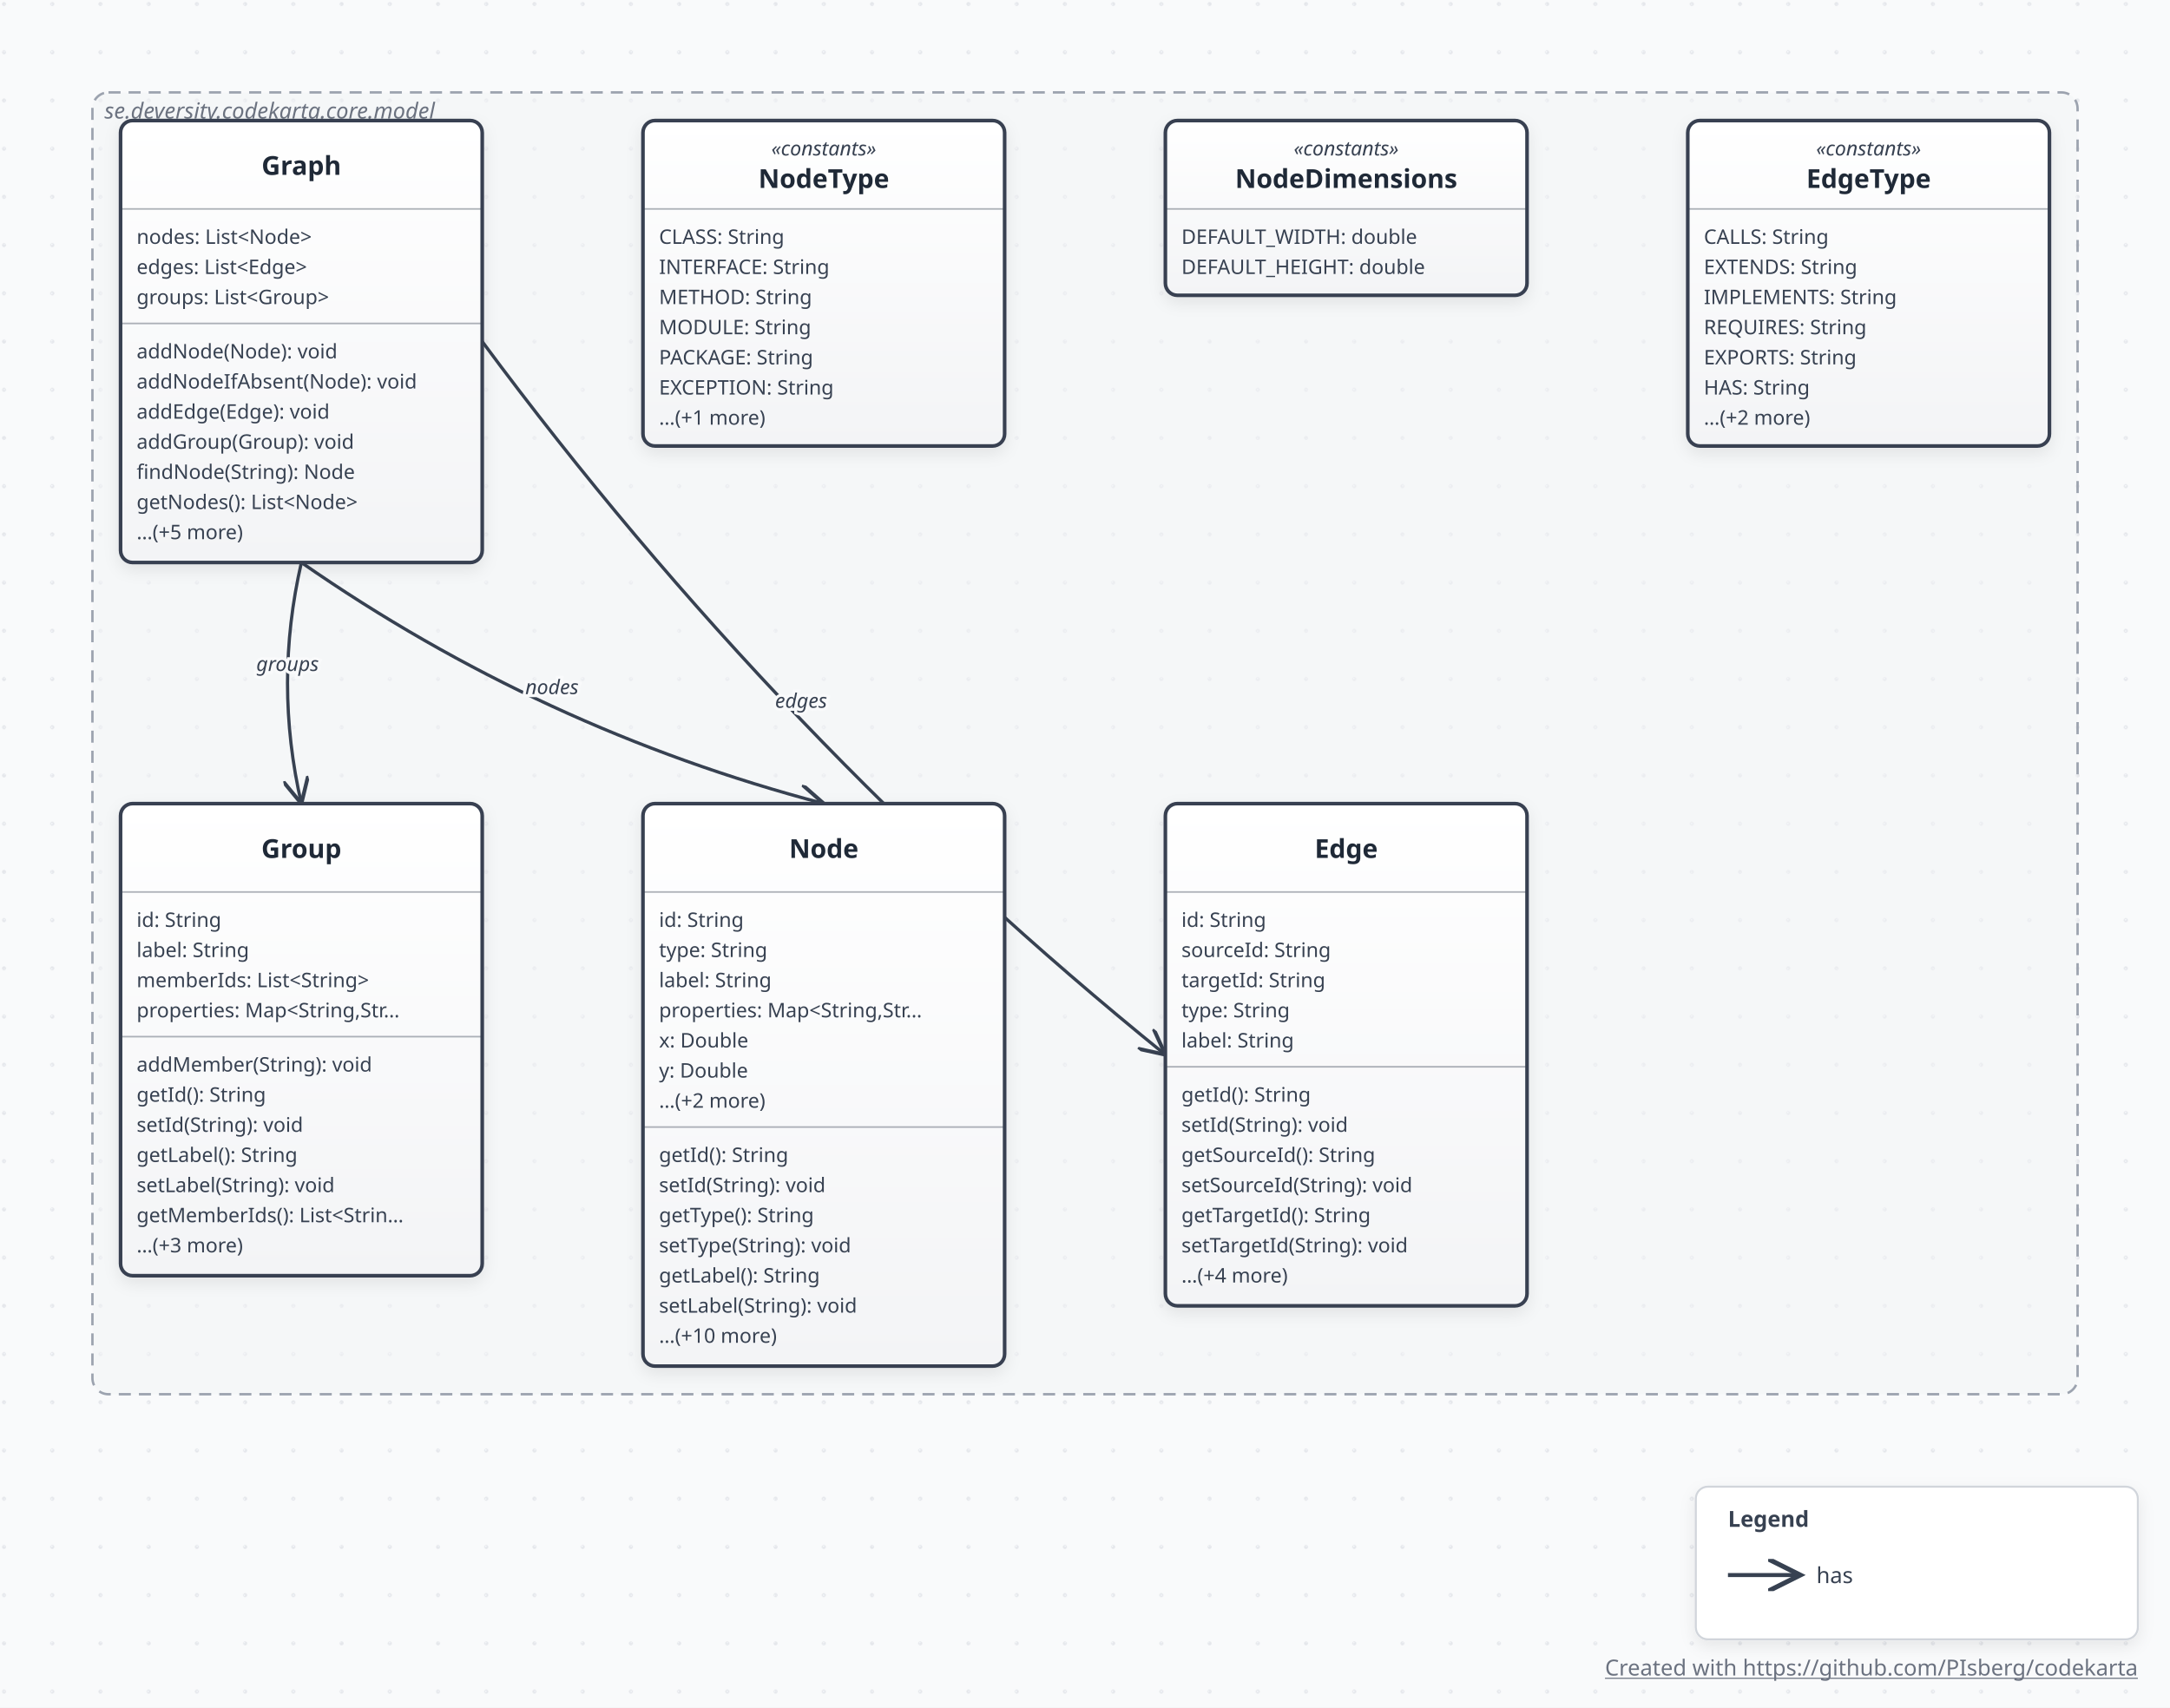
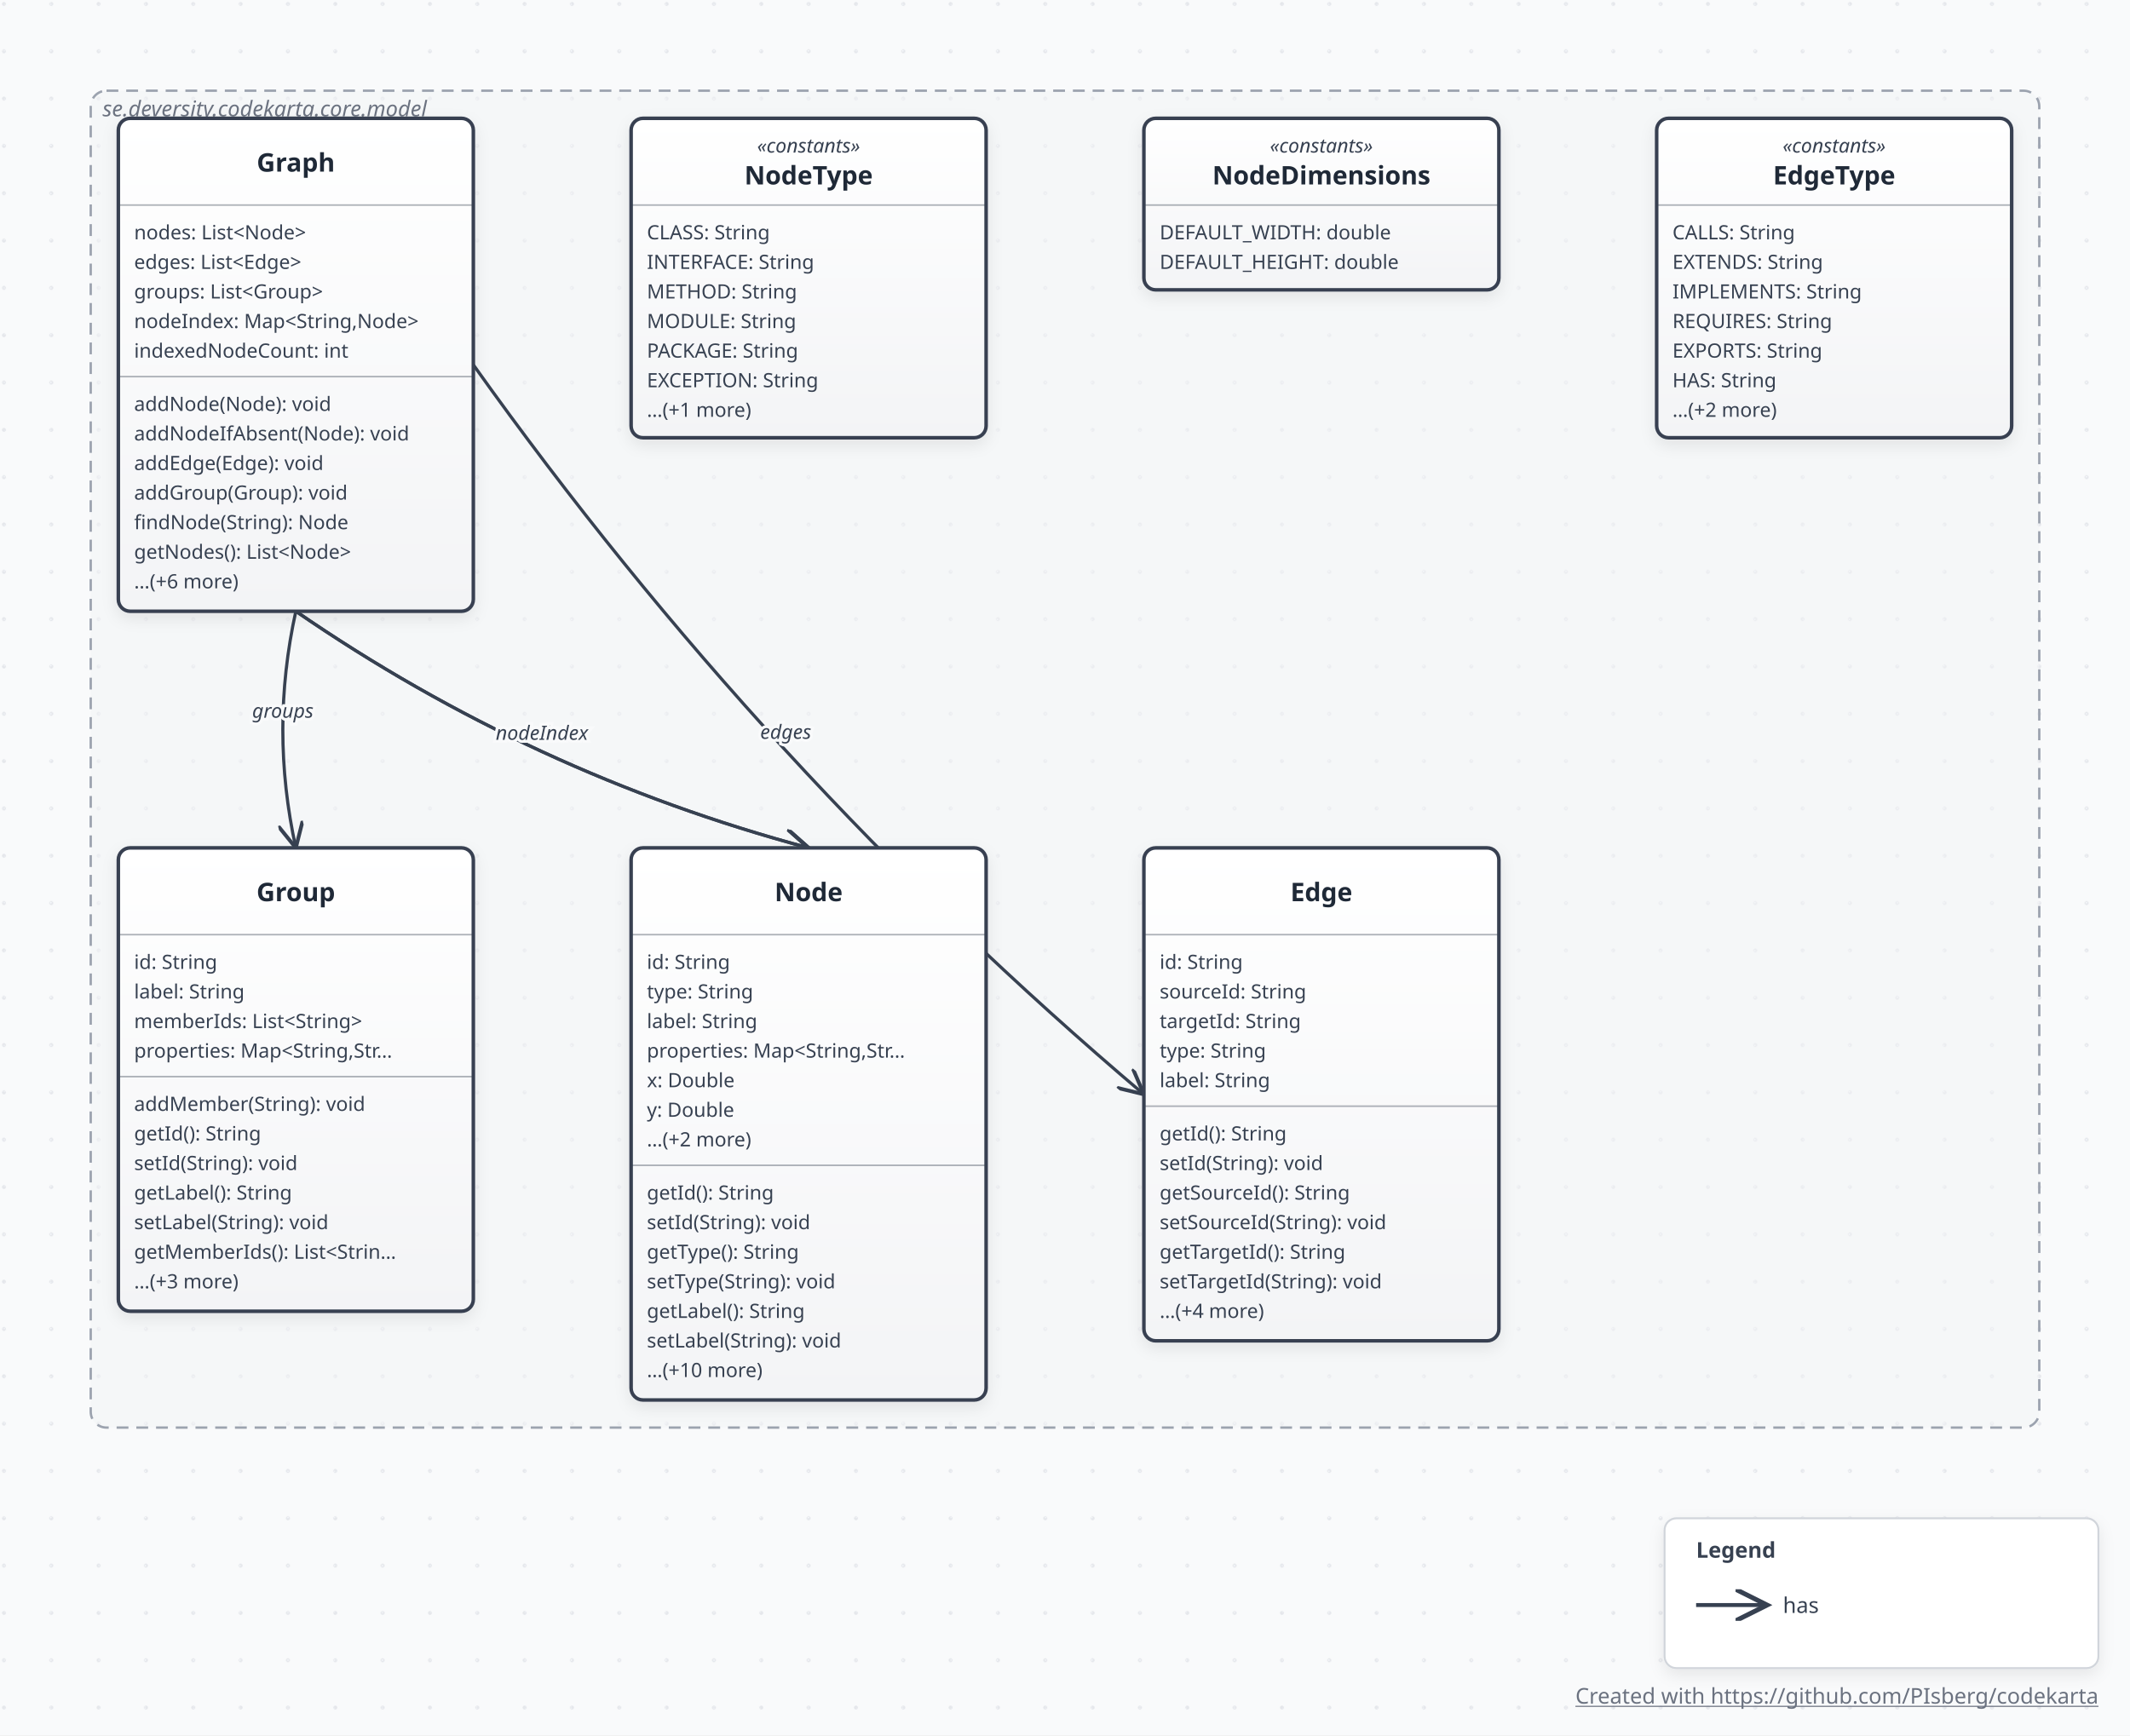
- <svg xmlns="http://www.w3.org/2000/svg" width="1080" height="850" viewBox="0 0 1080 850">
+ <svg xmlns="http://www.w3.org/2000/svg" width="1080" height="880" viewBox="0 0 1080 880">
  <defs>
    <style>
svg { font-family: 'Outfit', 'Inter', -apple-system, BlinkMacSystemFont, 'Segoe UI', sans-serif; }
text { font-family: 'Outfit', 'Inter', -apple-system, BlinkMacSystemFont, 'Segoe UI', sans-serif !important; }
.node-rect { transition: filter 0.2s ease, stroke-width 0.2s ease, stroke 0.2s ease; }
.node-rect:hover { stroke-width: 2.2 !important; filter: drop-shadow(0 8px 16px rgba(15, 23, 42, 0.12)) !important; }
.edge-line { stroke-linecap: round; stroke-linejoin: round; transition: stroke-width 0.2s ease; }
.edge-line:hover { stroke-width: 2.5 !important; }
.edge-label { paint-order: stroke; stroke: #f9fafb; stroke-width: 3; font-weight: 500; }
.diagram-attribution { fill: #9ca3af; text-decoration: none; transition: fill 0.2s ease; }
.diagram-attribution:hover { fill: #4b5563; text-decoration: underline; }
.group-rect { transition: stroke-width 0.2s ease; }
.node-label { pointer-events: none; }
</style>
    <filter id="nodeShadow" x="-20%" y="-20%" width="140%" height="140%">
      <feDropShadow dx="0" dy="3" stdDeviation="4" flood-color="#0f172a" flood-opacity="0.08" />
    </filter>
    <linearGradient id="grad-CLASS" x1="0%" y1="0%" x2="0%" y2="100%">
      <stop offset="0%" stop-color="#ffffff" />
      <stop offset="100%" stop-color="#f3f4f6" />
    </linearGradient>
    <linearGradient id="grad-INTERFACE" x1="0%" y1="0%" x2="0%" y2="100%">
      <stop offset="0%" stop-color="#eff6ff" />
      <stop offset="100%" stop-color="#dbeafe" />
    </linearGradient>
    <linearGradient id="grad-MODULE" x1="0%" y1="0%" x2="0%" y2="100%">
      <stop offset="0%" stop-color="#faf5ff" />
      <stop offset="100%" stop-color="#ede9fe" />
    </linearGradient>
    <linearGradient id="grad-METHOD" x1="0%" y1="0%" x2="0%" y2="100%">
      <stop offset="0%" stop-color="#fffbeb" />
      <stop offset="100%" stop-color="#fef3c7" />
    </linearGradient>
    <linearGradient id="grad-PACKAGE" x1="0%" y1="0%" x2="0%" y2="100%">
      <stop offset="0%" stop-color="#ecfdf5" />
      <stop offset="100%" stop-color="#d1fae5" />
    </linearGradient>
    <linearGradient id="grad-EXCEPTION" x1="0%" y1="0%" x2="0%" y2="100%">
      <stop offset="0%" stop-color="#fef2f2" />
      <stop offset="100%" stop-color="#fee2e2" />
    </linearGradient>
    <linearGradient id="grad-STATE" x1="0%" y1="0%" x2="0%" y2="100%">
      <stop offset="0%" stop-color="#f0f9ff" />
      <stop offset="100%" stop-color="#e0f2fe" />
    </linearGradient>
    <pattern id="dotGrid" width="24" height="24" patternUnits="userSpaceOnUse">
      <circle cx="2" cy="2" r="1" fill="#e5e7eb" />
    </pattern>
    <marker id="marker-open-374151" markerWidth="10" markerHeight="8" refX="8" refY="4" orient="auto">
      <path d="M0,0 L8,4 L0,8" fill="none" stroke="#374151" stroke-width="1.2" />
    </marker>
  </defs>
-   <rect width="1080" height="850" fill="#f9fafb" />
-   <rect width="1080" height="850" fill="url(#dotGrid)" />
-   <rect class="group-rect" x="46.0" y="46.0" width="988.0" height="648.0" rx="8" fill="#f3f4f6" fill-opacity="0.5" stroke="#9ca3af" stroke-dasharray="6,4" stroke-width="1.2" />
+   <rect width="1080" height="880" fill="#f9fafb" />
+   <rect width="1080" height="880" fill="url(#dotGrid)" />
+   <rect class="group-rect" x="46.0" y="46.0" width="988.0" height="678.0" rx="8" fill="#f3f4f6" fill-opacity="0.5" stroke="#9ca3af" stroke-dasharray="6,4" stroke-width="1.2" />
  <text x="52.0" y="59.0" font-family="sans-serif" font-size="11" fill="#6b7280" font-style="italic">se.deversity.codekarta.core.model</text>
-   <path class="edge-line" data-source="Graph" data-target="Node" data-type="HAS" d="M150.0 280.0 Q269.4 363.0 410.0 400.0" fill="none" stroke="#374151" stroke-width="1.6" marker-end="url(#marker-open-374151)" />
-   <text class="edge-label" data-source="Graph" data-target="Node" data-type="HAS" x="274.7" y="345.5" text-anchor="middle" font-family="sans-serif" font-size="10" fill="#374151" font-style="italic">nodes</text>
-   <path class="edge-line" data-source="Graph" data-target="Edge" data-type="HAS" d="M240.0 170.0 Q387.4 369.1 580.0 525.0" fill="none" stroke="#374151" stroke-width="1.6" marker-end="url(#marker-open-374151)" />
-   <text class="edge-label" data-source="Graph" data-target="Edge" data-type="HAS" x="398.7" y="352.3" text-anchor="middle" font-family="sans-serif" font-size="10" fill="#374151" font-style="italic">edges</text>
-   <path class="edge-line" data-source="Graph" data-target="Group" data-type="HAS" d="M150.0 280.0 Q136.2 340.0 150.0 400.0" fill="none" stroke="#374151" stroke-width="1.6" marker-end="url(#marker-open-374151)" />
-   <text class="edge-label" data-source="Graph" data-target="Group" data-type="HAS" x="143.1" y="334.0" text-anchor="middle" font-family="sans-serif" font-size="10" fill="#374151" font-style="italic">groups</text>
+   <path class="edge-line" data-source="Graph" data-target="Node" data-type="HAS" d="M150.0 310.0 Q269.7 392.4 410.0 430.0" fill="none" stroke="#374151" stroke-width="1.6" marker-end="url(#marker-open-374151)" />
+   <text class="edge-label" data-source="Graph" data-target="Node" data-type="HAS" x="274.8" y="375.2" text-anchor="middle" font-family="sans-serif" font-size="10" fill="#374151" font-style="italic">nodes</text>
+   <path class="edge-line" data-source="Graph" data-target="Edge" data-type="HAS" d="M240.0 185.0 Q386.8 391.3 580.0 555.0" fill="none" stroke="#374151" stroke-width="1.6" marker-end="url(#marker-open-374151)" />
+   <text class="edge-label" data-source="Graph" data-target="Edge" data-type="HAS" x="398.4" y="374.7" text-anchor="middle" font-family="sans-serif" font-size="10" fill="#374151" font-style="italic">edges</text>
+   <path class="edge-line" data-source="Graph" data-target="Group" data-type="HAS" d="M150.0 310.0 Q136.8 370.0 150.0 430.0" fill="none" stroke="#374151" stroke-width="1.6" marker-end="url(#marker-open-374151)" />
+   <text class="edge-label" data-source="Graph" data-target="Group" data-type="HAS" x="143.4" y="364.0" text-anchor="middle" font-family="sans-serif" font-size="10" fill="#374151" font-style="italic">groups</text>
+   <path class="edge-line" data-source="Graph" data-target="Node" data-type="HAS" d="M150.0 310.0 Q269.7 392.4 410.0 430.0" fill="none" stroke="#374151" stroke-width="1.6" marker-end="url(#marker-open-374151)" />
+   <text class="edge-label" data-source="Graph" data-target="Node" data-type="HAS" x="274.8" y="375.2" text-anchor="middle" font-family="sans-serif" font-size="10" fill="#374151" font-style="italic">nodeIndex</text>
  <g id="Edge">
-     <rect class="node-rect" x="580.0" y="400.0" width="180.0" height="250.0" rx="6.0" fill="url(#grad-CLASS)" stroke="#374151" stroke-width="1.8" filter="url(#nodeShadow)" />
-     <text class="node-label" x="670.0" y="422.0" text-anchor="middle" dominant-baseline="central" font-family="sans-serif" font-size="13.0" font-weight="bold" fill="#1f2937">Edge</text>
-     <line x1="580.0" y1="444.0" x2="760.0" y2="444.0" stroke="#374151" stroke-width="0.8" opacity="0.4" />
-     <text x="588.0" y="457.5" font-family="sans-serif" font-size="10" fill="#374151" dominant-baseline="central">id: String</text>
-     <text x="588.0" y="472.5" font-family="sans-serif" font-size="10" fill="#374151" dominant-baseline="central">sourceId: String</text>
-     <text x="588.0" y="487.5" font-family="sans-serif" font-size="10" fill="#374151" dominant-baseline="central">targetId: String</text>
-     <text x="588.0" y="502.5" font-family="sans-serif" font-size="10" fill="#374151" dominant-baseline="central">type: String</text>
-     <text x="588.0" y="517.5" font-family="sans-serif" font-size="10" fill="#374151" dominant-baseline="central">label: String</text>
-     <line x1="580.0" y1="531.0" x2="760.0" y2="531.0" stroke="#374151" stroke-width="0.8" opacity="0.4" />
-     <text x="588.0" y="544.5" font-family="sans-serif" font-size="10" fill="#374151" dominant-baseline="central">getId(): String</text>
-     <text x="588.0" y="559.5" font-family="sans-serif" font-size="10" fill="#374151" dominant-baseline="central">setId(String): void</text>
-     <text x="588.0" y="574.5" font-family="sans-serif" font-size="10" fill="#374151" dominant-baseline="central">getSourceId(): String</text>
-     <text x="588.0" y="589.5" font-family="sans-serif" font-size="10" fill="#374151" dominant-baseline="central">setSourceId(String): void</text>
-     <text x="588.0" y="604.5" font-family="sans-serif" font-size="10" fill="#374151" dominant-baseline="central">getTargetId(): String</text>
-     <text x="588.0" y="619.5" font-family="sans-serif" font-size="10" fill="#374151" dominant-baseline="central">setTargetId(String): void</text>
-     <text x="588.0" y="634.5" font-family="sans-serif" font-size="10" fill="#374151" dominant-baseline="central">…(+4 more)</text>
+     <rect class="node-rect" x="580.0" y="430.0" width="180.0" height="250.0" rx="6.0" fill="url(#grad-CLASS)" stroke="#374151" stroke-width="1.8" filter="url(#nodeShadow)" />
+     <text class="node-label" x="670.0" y="452.0" text-anchor="middle" dominant-baseline="central" font-family="sans-serif" font-size="13.0" font-weight="bold" fill="#1f2937">Edge</text>
+     <line x1="580.0" y1="474.0" x2="760.0" y2="474.0" stroke="#374151" stroke-width="0.8" opacity="0.4" />
+     <text x="588.0" y="487.5" font-family="sans-serif" font-size="10" fill="#374151" dominant-baseline="central">id: String</text>
+     <text x="588.0" y="502.5" font-family="sans-serif" font-size="10" fill="#374151" dominant-baseline="central">sourceId: String</text>
+     <text x="588.0" y="517.5" font-family="sans-serif" font-size="10" fill="#374151" dominant-baseline="central">targetId: String</text>
+     <text x="588.0" y="532.5" font-family="sans-serif" font-size="10" fill="#374151" dominant-baseline="central">type: String</text>
+     <text x="588.0" y="547.5" font-family="sans-serif" font-size="10" fill="#374151" dominant-baseline="central">label: String</text>
+     <line x1="580.0" y1="561.0" x2="760.0" y2="561.0" stroke="#374151" stroke-width="0.8" opacity="0.4" />
+     <text x="588.0" y="574.5" font-family="sans-serif" font-size="10" fill="#374151" dominant-baseline="central">getId(): String</text>
+     <text x="588.0" y="589.5" font-family="sans-serif" font-size="10" fill="#374151" dominant-baseline="central">setId(String): void</text>
+     <text x="588.0" y="604.5" font-family="sans-serif" font-size="10" fill="#374151" dominant-baseline="central">getSourceId(): String</text>
+     <text x="588.0" y="619.5" font-family="sans-serif" font-size="10" fill="#374151" dominant-baseline="central">setSourceId(String): void</text>
+     <text x="588.0" y="634.5" font-family="sans-serif" font-size="10" fill="#374151" dominant-baseline="central">getTargetId(): String</text>
+     <text x="588.0" y="649.5" font-family="sans-serif" font-size="10" fill="#374151" dominant-baseline="central">setTargetId(String): void</text>
+     <text x="588.0" y="664.5" font-family="sans-serif" font-size="10" fill="#374151" dominant-baseline="central">…(+4 more)</text>
  </g>
  <g id="EdgeType">
    <rect class="node-rect" x="840.0" y="60.0" width="180.0" height="162.0" rx="6.0" fill="url(#grad-CLASS)" stroke="#374151" stroke-width="1.8" filter="url(#nodeShadow)" />
    <text class="node-label" x="930.0" y="73.5" text-anchor="middle" dominant-baseline="central" font-family="sans-serif" font-size="10" fill="#374151" font-style="italic">«constants»</text>
    <text class="node-label" x="930.0" y="88.5" text-anchor="middle" dominant-baseline="central" font-family="sans-serif" font-size="13.0" font-weight="bold" fill="#1f2937">EdgeType</text>
    <line x1="840.0" y1="104.0" x2="1020.0" y2="104.0" stroke="#374151" stroke-width="0.8" opacity="0.4" />
    <text x="848.0" y="117.5" font-family="sans-serif" font-size="10" fill="#374151" dominant-baseline="central">CALLS: String</text>
    <text x="848.0" y="132.5" font-family="sans-serif" font-size="10" fill="#374151" dominant-baseline="central">EXTENDS: String</text>
    <text x="848.0" y="147.5" font-family="sans-serif" font-size="10" fill="#374151" dominant-baseline="central">IMPLEMENTS: String</text>
    <text x="848.0" y="162.5" font-family="sans-serif" font-size="10" fill="#374151" dominant-baseline="central">REQUIRES: String</text>
    <text x="848.0" y="177.5" font-family="sans-serif" font-size="10" fill="#374151" dominant-baseline="central">EXPORTS: String</text>
    <text x="848.0" y="192.5" font-family="sans-serif" font-size="10" fill="#374151" dominant-baseline="central">HAS: String</text>
    <text x="848.0" y="207.5" font-family="sans-serif" font-size="10" fill="#374151" dominant-baseline="central">…(+2 more)</text>
  </g>
  <g id="Graph">
-     <rect class="node-rect" x="60.0" y="60.0" width="180.0" height="220.0" rx="6.0" fill="url(#grad-CLASS)" stroke="#374151" stroke-width="1.8" filter="url(#nodeShadow)" />
+     <rect class="node-rect" x="60.0" y="60.0" width="180.0" height="250.0" rx="6.0" fill="url(#grad-CLASS)" stroke="#374151" stroke-width="1.8" filter="url(#nodeShadow)" />
    <text class="node-label" x="150.0" y="82.0" text-anchor="middle" dominant-baseline="central" font-family="sans-serif" font-size="13.0" font-weight="bold" fill="#1f2937">Graph</text>
    <line x1="60.0" y1="104.0" x2="240.0" y2="104.0" stroke="#374151" stroke-width="0.8" opacity="0.4" />
    <text x="68.0" y="117.5" font-family="sans-serif" font-size="10" fill="#374151" dominant-baseline="central">nodes: List&lt;Node&gt;</text>
    <text x="68.0" y="132.5" font-family="sans-serif" font-size="10" fill="#374151" dominant-baseline="central">edges: List&lt;Edge&gt;</text>
    <text x="68.0" y="147.5" font-family="sans-serif" font-size="10" fill="#374151" dominant-baseline="central">groups: List&lt;Group&gt;</text>
-     <line x1="60.0" y1="161.0" x2="240.0" y2="161.0" stroke="#374151" stroke-width="0.8" opacity="0.4" />
-     <text x="68.0" y="174.5" font-family="sans-serif" font-size="10" fill="#374151" dominant-baseline="central">addNode(Node): void</text>
-     <text x="68.0" y="189.5" font-family="sans-serif" font-size="10" fill="#374151" dominant-baseline="central">addNodeIfAbsent(Node): void</text>
-     <text x="68.0" y="204.5" font-family="sans-serif" font-size="10" fill="#374151" dominant-baseline="central">addEdge(Edge): void</text>
-     <text x="68.0" y="219.5" font-family="sans-serif" font-size="10" fill="#374151" dominant-baseline="central">addGroup(Group): void</text>
-     <text x="68.0" y="234.5" font-family="sans-serif" font-size="10" fill="#374151" dominant-baseline="central">findNode(String): Node</text>
-     <text x="68.0" y="249.5" font-family="sans-serif" font-size="10" fill="#374151" dominant-baseline="central">getNodes(): List&lt;Node&gt;</text>
-     <text x="68.0" y="264.5" font-family="sans-serif" font-size="10" fill="#374151" dominant-baseline="central">…(+5 more)</text>
+     <text x="68.0" y="162.5" font-family="sans-serif" font-size="10" fill="#374151" dominant-baseline="central">nodeIndex: Map&lt;String,Node&gt;</text>
+     <text x="68.0" y="177.5" font-family="sans-serif" font-size="10" fill="#374151" dominant-baseline="central">indexedNodeCount: int</text>
+     <line x1="60.0" y1="191.0" x2="240.0" y2="191.0" stroke="#374151" stroke-width="0.8" opacity="0.4" />
+     <text x="68.0" y="204.5" font-family="sans-serif" font-size="10" fill="#374151" dominant-baseline="central">addNode(Node): void</text>
+     <text x="68.0" y="219.5" font-family="sans-serif" font-size="10" fill="#374151" dominant-baseline="central">addNodeIfAbsent(Node): void</text>
+     <text x="68.0" y="234.5" font-family="sans-serif" font-size="10" fill="#374151" dominant-baseline="central">addEdge(Edge): void</text>
+     <text x="68.0" y="249.5" font-family="sans-serif" font-size="10" fill="#374151" dominant-baseline="central">addGroup(Group): void</text>
+     <text x="68.0" y="264.5" font-family="sans-serif" font-size="10" fill="#374151" dominant-baseline="central">findNode(String): Node</text>
+     <text x="68.0" y="279.5" font-family="sans-serif" font-size="10" fill="#374151" dominant-baseline="central">getNodes(): List&lt;Node&gt;</text>
+     <text x="68.0" y="294.5" font-family="sans-serif" font-size="10" fill="#374151" dominant-baseline="central">…(+6 more)</text>
  </g>
  <g id="Node">
-     <rect class="node-rect" x="320.0" y="400.0" width="180.0" height="280.0" rx="6.0" fill="url(#grad-CLASS)" stroke="#374151" stroke-width="1.8" filter="url(#nodeShadow)" />
-     <text class="node-label" x="410.0" y="422.0" text-anchor="middle" dominant-baseline="central" font-family="sans-serif" font-size="13.0" font-weight="bold" fill="#1f2937">Node</text>
-     <line x1="320.0" y1="444.0" x2="500.0" y2="444.0" stroke="#374151" stroke-width="0.8" opacity="0.4" />
-     <text x="328.0" y="457.5" font-family="sans-serif" font-size="10" fill="#374151" dominant-baseline="central">id: String</text>
-     <text x="328.0" y="472.5" font-family="sans-serif" font-size="10" fill="#374151" dominant-baseline="central">type: String</text>
-     <text x="328.0" y="487.5" font-family="sans-serif" font-size="10" fill="#374151" dominant-baseline="central">label: String</text>
-     <text x="328.0" y="502.5" font-family="sans-serif" font-size="10" fill="#374151" dominant-baseline="central">properties: Map&lt;String,Str…</text>
-     <text x="328.0" y="517.5" font-family="sans-serif" font-size="10" fill="#374151" dominant-baseline="central">x: Double</text>
-     <text x="328.0" y="532.5" font-family="sans-serif" font-size="10" fill="#374151" dominant-baseline="central">y: Double</text>
-     <text x="328.0" y="547.5" font-family="sans-serif" font-size="10" fill="#374151" dominant-baseline="central">…(+2 more)</text>
-     <line x1="320.0" y1="561.0" x2="500.0" y2="561.0" stroke="#374151" stroke-width="0.8" opacity="0.4" />
-     <text x="328.0" y="574.5" font-family="sans-serif" font-size="10" fill="#374151" dominant-baseline="central">getId(): String</text>
-     <text x="328.0" y="589.5" font-family="sans-serif" font-size="10" fill="#374151" dominant-baseline="central">setId(String): void</text>
-     <text x="328.0" y="604.5" font-family="sans-serif" font-size="10" fill="#374151" dominant-baseline="central">getType(): String</text>
-     <text x="328.0" y="619.5" font-family="sans-serif" font-size="10" fill="#374151" dominant-baseline="central">setType(String): void</text>
-     <text x="328.0" y="634.5" font-family="sans-serif" font-size="10" fill="#374151" dominant-baseline="central">getLabel(): String</text>
-     <text x="328.0" y="649.5" font-family="sans-serif" font-size="10" fill="#374151" dominant-baseline="central">setLabel(String): void</text>
-     <text x="328.0" y="664.5" font-family="sans-serif" font-size="10" fill="#374151" dominant-baseline="central">…(+10 more)</text>
+     <rect class="node-rect" x="320.0" y="430.0" width="180.0" height="280.0" rx="6.0" fill="url(#grad-CLASS)" stroke="#374151" stroke-width="1.8" filter="url(#nodeShadow)" />
+     <text class="node-label" x="410.0" y="452.0" text-anchor="middle" dominant-baseline="central" font-family="sans-serif" font-size="13.0" font-weight="bold" fill="#1f2937">Node</text>
+     <line x1="320.0" y1="474.0" x2="500.0" y2="474.0" stroke="#374151" stroke-width="0.8" opacity="0.4" />
+     <text x="328.0" y="487.5" font-family="sans-serif" font-size="10" fill="#374151" dominant-baseline="central">id: String</text>
+     <text x="328.0" y="502.5" font-family="sans-serif" font-size="10" fill="#374151" dominant-baseline="central">type: String</text>
+     <text x="328.0" y="517.5" font-family="sans-serif" font-size="10" fill="#374151" dominant-baseline="central">label: String</text>
+     <text x="328.0" y="532.5" font-family="sans-serif" font-size="10" fill="#374151" dominant-baseline="central">properties: Map&lt;String,Str…</text>
+     <text x="328.0" y="547.5" font-family="sans-serif" font-size="10" fill="#374151" dominant-baseline="central">x: Double</text>
+     <text x="328.0" y="562.5" font-family="sans-serif" font-size="10" fill="#374151" dominant-baseline="central">y: Double</text>
+     <text x="328.0" y="577.5" font-family="sans-serif" font-size="10" fill="#374151" dominant-baseline="central">…(+2 more)</text>
+     <line x1="320.0" y1="591.0" x2="500.0" y2="591.0" stroke="#374151" stroke-width="0.8" opacity="0.4" />
+     <text x="328.0" y="604.5" font-family="sans-serif" font-size="10" fill="#374151" dominant-baseline="central">getId(): String</text>
+     <text x="328.0" y="619.5" font-family="sans-serif" font-size="10" fill="#374151" dominant-baseline="central">setId(String): void</text>
+     <text x="328.0" y="634.5" font-family="sans-serif" font-size="10" fill="#374151" dominant-baseline="central">getType(): String</text>
+     <text x="328.0" y="649.5" font-family="sans-serif" font-size="10" fill="#374151" dominant-baseline="central">setType(String): void</text>
+     <text x="328.0" y="664.5" font-family="sans-serif" font-size="10" fill="#374151" dominant-baseline="central">getLabel(): String</text>
+     <text x="328.0" y="679.5" font-family="sans-serif" font-size="10" fill="#374151" dominant-baseline="central">setLabel(String): void</text>
+     <text x="328.0" y="694.5" font-family="sans-serif" font-size="10" fill="#374151" dominant-baseline="central">…(+10 more)</text>
  </g>
  <g id="Group">
-     <rect class="node-rect" x="60.0" y="400.0" width="180.0" height="235.0" rx="6.0" fill="url(#grad-CLASS)" stroke="#374151" stroke-width="1.8" filter="url(#nodeShadow)" />
-     <text class="node-label" x="150.0" y="422.0" text-anchor="middle" dominant-baseline="central" font-family="sans-serif" font-size="13.0" font-weight="bold" fill="#1f2937">Group</text>
-     <line x1="60.0" y1="444.0" x2="240.0" y2="444.0" stroke="#374151" stroke-width="0.8" opacity="0.4" />
-     <text x="68.0" y="457.5" font-family="sans-serif" font-size="10" fill="#374151" dominant-baseline="central">id: String</text>
-     <text x="68.0" y="472.5" font-family="sans-serif" font-size="10" fill="#374151" dominant-baseline="central">label: String</text>
-     <text x="68.0" y="487.5" font-family="sans-serif" font-size="10" fill="#374151" dominant-baseline="central">memberIds: List&lt;String&gt;</text>
-     <text x="68.0" y="502.5" font-family="sans-serif" font-size="10" fill="#374151" dominant-baseline="central">properties: Map&lt;String,Str…</text>
-     <line x1="60.0" y1="516.0" x2="240.0" y2="516.0" stroke="#374151" stroke-width="0.8" opacity="0.4" />
-     <text x="68.0" y="529.5" font-family="sans-serif" font-size="10" fill="#374151" dominant-baseline="central">addMember(String): void</text>
-     <text x="68.0" y="544.5" font-family="sans-serif" font-size="10" fill="#374151" dominant-baseline="central">getId(): String</text>
-     <text x="68.0" y="559.5" font-family="sans-serif" font-size="10" fill="#374151" dominant-baseline="central">setId(String): void</text>
-     <text x="68.0" y="574.5" font-family="sans-serif" font-size="10" fill="#374151" dominant-baseline="central">getLabel(): String</text>
-     <text x="68.0" y="589.5" font-family="sans-serif" font-size="10" fill="#374151" dominant-baseline="central">setLabel(String): void</text>
-     <text x="68.0" y="604.5" font-family="sans-serif" font-size="10" fill="#374151" dominant-baseline="central">getMemberIds(): List&lt;Strin…</text>
-     <text x="68.0" y="619.5" font-family="sans-serif" font-size="10" fill="#374151" dominant-baseline="central">…(+3 more)</text>
+     <rect class="node-rect" x="60.0" y="430.0" width="180.0" height="235.0" rx="6.0" fill="url(#grad-CLASS)" stroke="#374151" stroke-width="1.8" filter="url(#nodeShadow)" />
+     <text class="node-label" x="150.0" y="452.0" text-anchor="middle" dominant-baseline="central" font-family="sans-serif" font-size="13.0" font-weight="bold" fill="#1f2937">Group</text>
+     <line x1="60.0" y1="474.0" x2="240.0" y2="474.0" stroke="#374151" stroke-width="0.8" opacity="0.4" />
+     <text x="68.0" y="487.5" font-family="sans-serif" font-size="10" fill="#374151" dominant-baseline="central">id: String</text>
+     <text x="68.0" y="502.5" font-family="sans-serif" font-size="10" fill="#374151" dominant-baseline="central">label: String</text>
+     <text x="68.0" y="517.5" font-family="sans-serif" font-size="10" fill="#374151" dominant-baseline="central">memberIds: List&lt;String&gt;</text>
+     <text x="68.0" y="532.5" font-family="sans-serif" font-size="10" fill="#374151" dominant-baseline="central">properties: Map&lt;String,Str…</text>
+     <line x1="60.0" y1="546.0" x2="240.0" y2="546.0" stroke="#374151" stroke-width="0.8" opacity="0.4" />
+     <text x="68.0" y="559.5" font-family="sans-serif" font-size="10" fill="#374151" dominant-baseline="central">addMember(String): void</text>
+     <text x="68.0" y="574.5" font-family="sans-serif" font-size="10" fill="#374151" dominant-baseline="central">getId(): String</text>
+     <text x="68.0" y="589.5" font-family="sans-serif" font-size="10" fill="#374151" dominant-baseline="central">setId(String): void</text>
+     <text x="68.0" y="604.5" font-family="sans-serif" font-size="10" fill="#374151" dominant-baseline="central">getLabel(): String</text>
+     <text x="68.0" y="619.5" font-family="sans-serif" font-size="10" fill="#374151" dominant-baseline="central">setLabel(String): void</text>
+     <text x="68.0" y="634.5" font-family="sans-serif" font-size="10" fill="#374151" dominant-baseline="central">getMemberIds(): List&lt;Strin…</text>
+     <text x="68.0" y="649.5" font-family="sans-serif" font-size="10" fill="#374151" dominant-baseline="central">…(+3 more)</text>
  </g>
  <g id="NodeDimensions">
    <rect class="node-rect" x="580.0" y="60.0" width="180.0" height="87.0" rx="6.0" fill="url(#grad-CLASS)" stroke="#374151" stroke-width="1.8" filter="url(#nodeShadow)" />
    <text class="node-label" x="670.0" y="73.5" text-anchor="middle" dominant-baseline="central" font-family="sans-serif" font-size="10" fill="#374151" font-style="italic">«constants»</text>
    <text class="node-label" x="670.0" y="88.5" text-anchor="middle" dominant-baseline="central" font-family="sans-serif" font-size="13.0" font-weight="bold" fill="#1f2937">NodeDimensions</text>
    <line x1="580.0" y1="104.0" x2="760.0" y2="104.0" stroke="#374151" stroke-width="0.8" opacity="0.4" />
    <text x="588.0" y="117.5" font-family="sans-serif" font-size="10" fill="#374151" dominant-baseline="central">DEFAULT_WIDTH: double</text>
    <text x="588.0" y="132.5" font-family="sans-serif" font-size="10" fill="#374151" dominant-baseline="central">DEFAULT_HEIGHT: double</text>
  </g>
  <g id="NodeType">
    <rect class="node-rect" x="320.0" y="60.0" width="180.0" height="162.0" rx="6.0" fill="url(#grad-CLASS)" stroke="#374151" stroke-width="1.8" filter="url(#nodeShadow)" />
    <text class="node-label" x="410.0" y="73.5" text-anchor="middle" dominant-baseline="central" font-family="sans-serif" font-size="10" fill="#374151" font-style="italic">«constants»</text>
    <text class="node-label" x="410.0" y="88.5" text-anchor="middle" dominant-baseline="central" font-family="sans-serif" font-size="13.0" font-weight="bold" fill="#1f2937">NodeType</text>
    <line x1="320.0" y1="104.0" x2="500.0" y2="104.0" stroke="#374151" stroke-width="0.8" opacity="0.4" />
    <text x="328.0" y="117.5" font-family="sans-serif" font-size="10" fill="#374151" dominant-baseline="central">CLASS: String</text>
    <text x="328.0" y="132.5" font-family="sans-serif" font-size="10" fill="#374151" dominant-baseline="central">INTERFACE: String</text>
    <text x="328.0" y="147.5" font-family="sans-serif" font-size="10" fill="#374151" dominant-baseline="central">METHOD: String</text>
    <text x="328.0" y="162.5" font-family="sans-serif" font-size="10" fill="#374151" dominant-baseline="central">MODULE: String</text>
    <text x="328.0" y="177.5" font-family="sans-serif" font-size="10" fill="#374151" dominant-baseline="central">PACKAGE: String</text>
    <text x="328.0" y="192.5" font-family="sans-serif" font-size="10" fill="#374151" dominant-baseline="central">EXCEPTION: String</text>
    <text x="328.0" y="207.5" font-family="sans-serif" font-size="10" fill="#374151" dominant-baseline="central">…(+1 more)</text>
  </g>
-   <rect x="844.0" y="740.0" width="220.0" height="76.0" rx="6" fill="#ffffff" stroke="#d1d5db" stroke-width="1" filter="url(#nodeShadow)" />
-   <text x="860.0" y="760.0" font-family="sans-serif" font-size="11" font-weight="bold" fill="#374151">Legend</text>
-   <line x1="860.0" y1="784.0" x2="896.0" y2="784.0" stroke="#374151" stroke-width="2" marker-end="url(#marker-open-374151)" />
-   <text x="904.0" y="788.0" font-family="sans-serif" font-size="11" fill="#374151">has</text>
+   <rect x="844.0" y="770.0" width="220.0" height="76.0" rx="6" fill="#ffffff" stroke="#d1d5db" stroke-width="1" filter="url(#nodeShadow)" />
+   <text x="860.0" y="790.0" font-family="sans-serif" font-size="11" font-weight="bold" fill="#374151">Legend</text>
+   <line x1="860.0" y1="814.0" x2="896.0" y2="814.0" stroke="#374151" stroke-width="2" marker-end="url(#marker-open-374151)" />
+   <text x="904.0" y="818.0" font-family="sans-serif" font-size="11" fill="#374151">has</text>
  <a class="diagram-attribution" href="https://github.com/PIsberg/codekarta" target="_blank" rel="noopener noreferrer">
-     <text x="1064.0" y="834.0" text-anchor="end" font-family="sans-serif" font-size="11" fill="#6b7280" text-decoration="underline">Created with https://github.com/PIsberg/codekarta</text>
+     <text x="1064.0" y="864.0" text-anchor="end" font-family="sans-serif" font-size="11" fill="#6b7280" text-decoration="underline">Created with https://github.com/PIsberg/codekarta</text>
  </a>
</svg>
